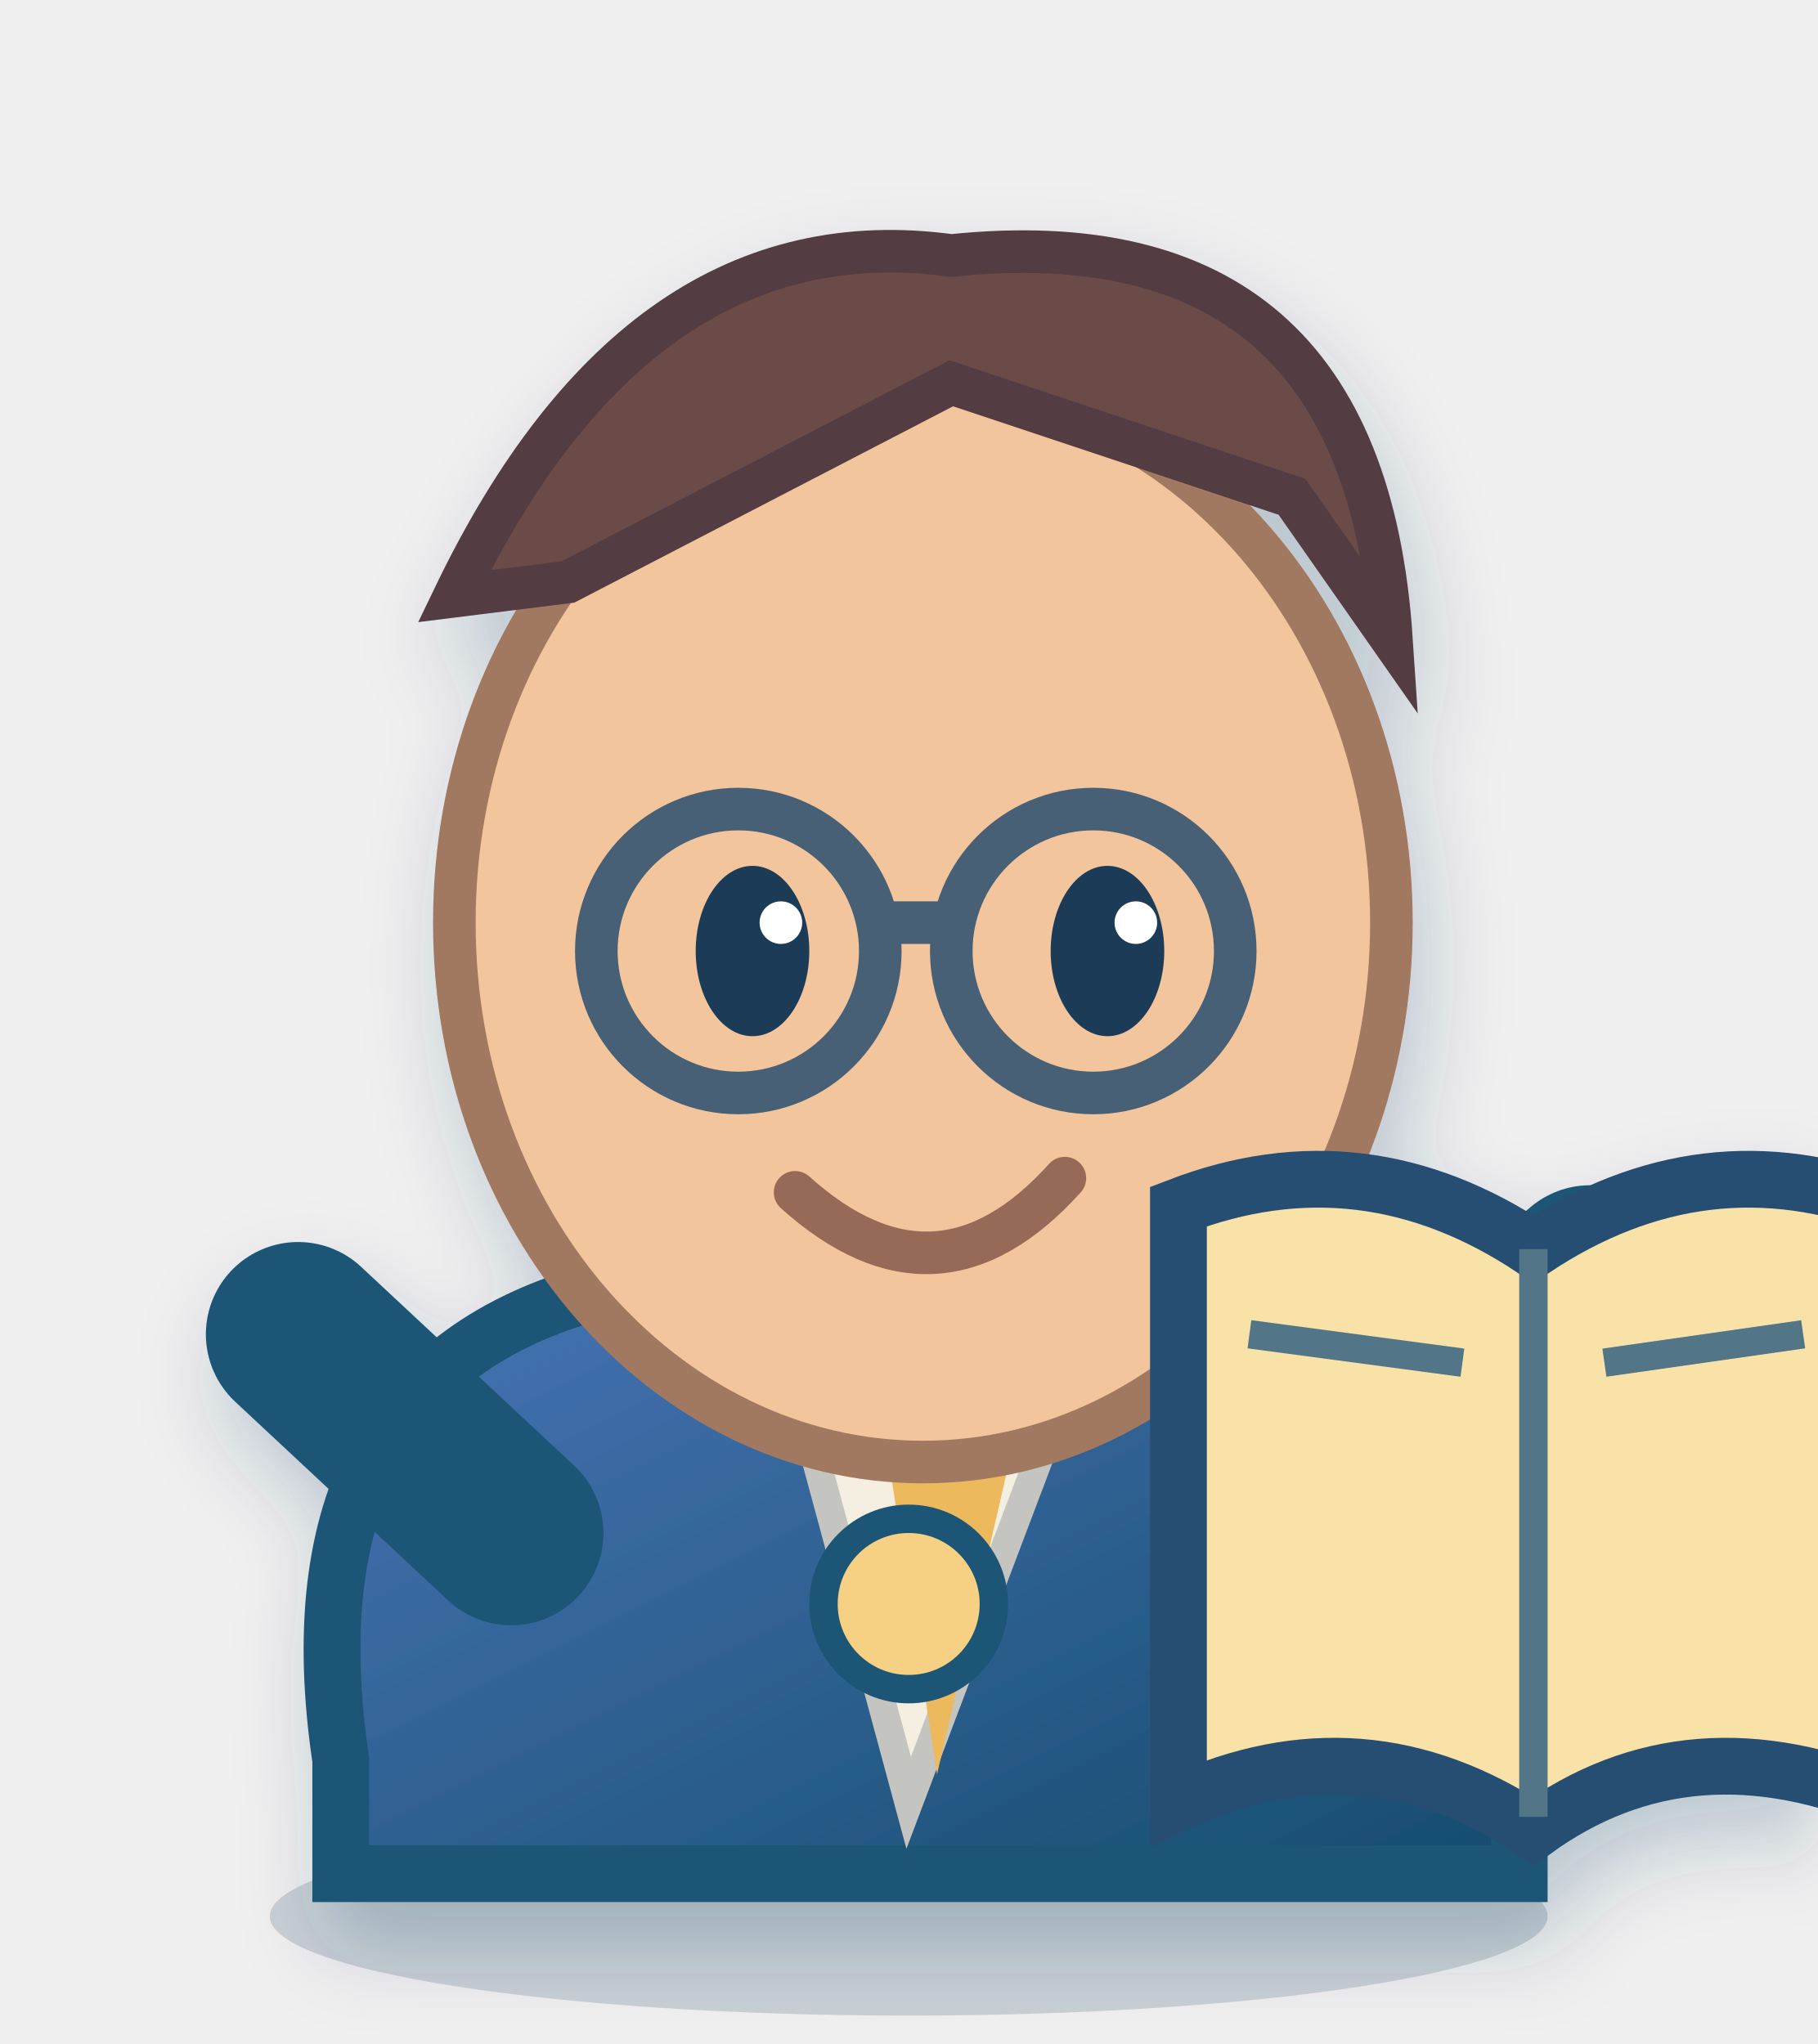
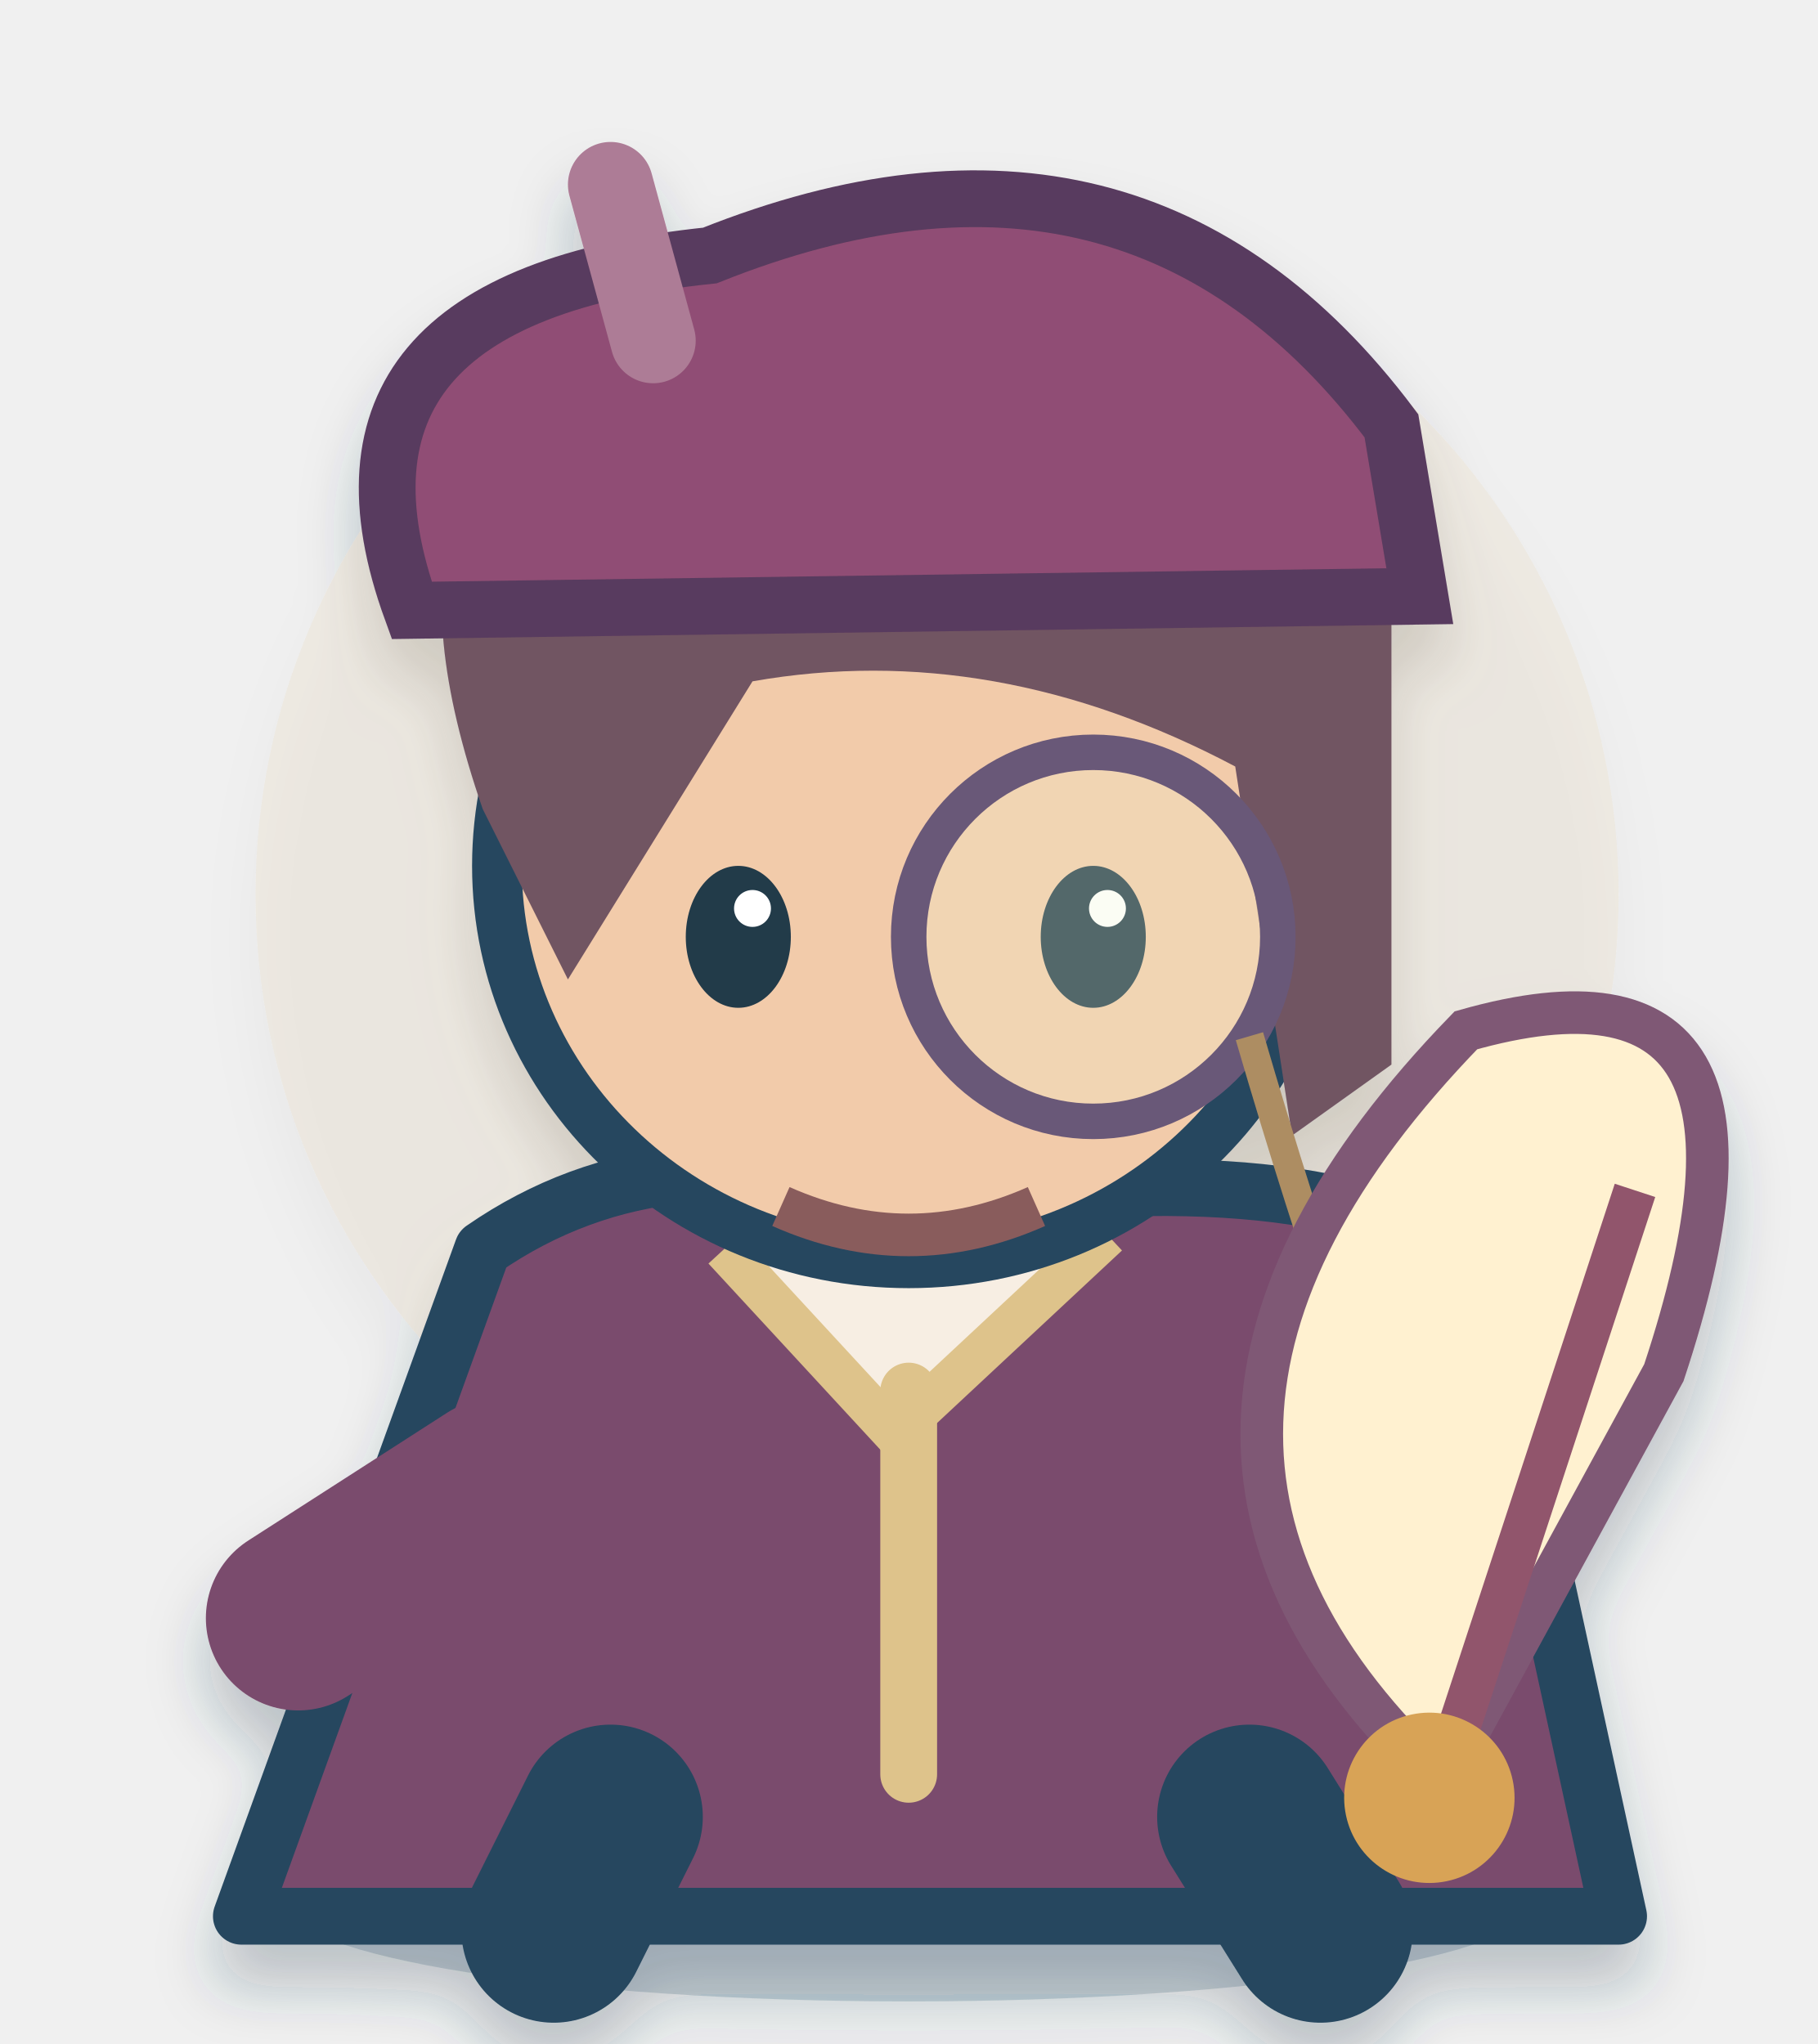
- <svg xmlns="http://www.w3.org/2000/svg" viewBox="0 0 128 144" role="img" aria-label="Оригінальний мультяшний персонаж">
+ <svg xmlns="http://www.w3.org/2000/svg" viewBox="0 0 128 144" role="img" aria-labelledby="title-notary">
  <defs>
-     <linearGradient id="coat" x1="0" x2="1" y1="0" y2="1">
-       <stop stop-color="#4875b7" />
-       <stop offset="1" stop-color="#154c6c" />
-     </linearGradient>
-     <linearGradient id="paper" x1="0" x2="1" y1="0" y2="1">
-       <stop stop-color="#fff9eb" />
-       <stop offset="1" stop-color="#eadac0" />
-     </linearGradient>
-     <filter id="ds" x="-35%" width="170%" y="-35%" height="170%">
-       <feDropShadow dx="1" dy="3" stdDeviation="3" flood-color="#133e5d" flood-opacity=".22" />
+     <filter id="shadow" x="-25%" y="-25%" width="150%" height="150%">
+       <feDropShadow dx="0" dy="3" stdDeviation="2" flood-color="#163950" flood-opacity=".25" />
    </filter>
  </defs>
-   <ellipse cx="64" cy="135" rx="45" ry="7" fill="#173f5a" opacity=".18" />
-   <g filter="url(#ds)">
-     <path d="M24 124Q20 97 42 91L86 90Q112 95 107 124V132H24Z" fill="url(#coat)" stroke="#1d5474" stroke-width="4" />
-     <path d="M54 90L64 127 78 90" fill="#f5efe2" stroke="#c4c5c0" stroke-width="2" />
-     <path d="M62 99L66 125 72 99" fill="#edb95d" />
-     <path d="M36 108 21 94" stroke="#1d5474" stroke-width="13" stroke-linecap="round" />
-     <path d="M92 107 112 90" stroke="#1d5474" stroke-width="13" stroke-linecap="round" />
-     <circle cx="64" cy="113" r="6" fill="#f6d184" stroke="#1d5474" stroke-width="2" />
-     <ellipse cx="65" cy="65" rx="33" ry="38" fill="#f2c59c" stroke="#a17860" stroke-width="3" />
-     <path d="M32 42Q45 15 67 18 96 15 98 45L91 35 67 27 40 41Z" fill="#6b4c46" stroke="#523c42" stroke-width="3" />
-     <ellipse cx="53" cy="67" rx="4" ry="6" fill="#1a3a56" />
-     <ellipse cx="78" cy="67" rx="4" ry="6" fill="#1a3a56" />
-     <circle cx="55" cy="65" r="1.5" fill="#fff" />
-     <circle cx="80" cy="65" r="1.5" fill="#fff" />
-     <path d="M56 84Q66 93 75 83" fill="none" stroke="#966a56" stroke-width="3" stroke-linecap="round" />
-     <g fill="none" stroke="#466075" stroke-width="3">
-       <circle cx="52" cy="67" r="10" />
-       <circle cx="77" cy="67" r="10" />
-       <path d="M62 65H67" />
-     </g>
-     <g transform="translate(108 103)">
-       <path d="M-25-18Q-12-23 0-15 12-23 25-18V24Q11 18 0 26 -12 18 -25 24Z" fill="#f9e2a7" stroke="#254e72" stroke-width="4" />
-       <path d="M0-15V25M-20-9L-5-7M5-7L19-9" stroke="#527488" stroke-width="2" />
+   <g filter="url(#shadow)">
+     <ellipse cx="64" cy="134" rx="44" ry="7" fill="#0d3e58" opacity=".18" />
+     <circle cx="66" cy="63" r="48" fill="#dec38b" opacity=".13" />
+     <path d="M17 135L34 88Q47 79 65 85Q93 81 104 89L114 135Z" fill="#7a4c6d" stroke="#26465f" stroke-width="4" stroke-linejoin="round" />
+     <path d="M35 105L21 114M96 104L110 91" stroke="#7a4c6d" stroke-width="13" stroke-linecap="round" />
+     <path d="M43 128L39 136M88 128L93 136" stroke="#26465f" stroke-width="13" stroke-linecap="round" />
+     <path d="M51 88L63 101 78 87" fill="#f7eee3" stroke="#dec38b" stroke-width="3" />
+     <path d="M64 98V125" stroke="#dec38b" stroke-width="4" stroke-linecap="round" />
+     <ellipse cx="64" cy="61" rx="29" ry="28" fill="#f2cbaa" stroke="#26465f" stroke-width="3.5" />
+     <path d="M34 57Q25 31 44 27Q57 16 68 26Q87 16 98 39L98 75 91 80 87 54Q70 45 53 48L40 69Z" fill="#715462" />
+     <ellipse cx="52" cy="66" rx="3.7" ry="5" fill="#223a4a" />
+     <ellipse cx="77" cy="66" rx="3.7" ry="5" fill="#223a4a" />
+     <circle cx="53" cy="64" r="1.3" fill="#fff" />
+     <circle cx="78" cy="64" r="1.3" fill="#fff" />
+     <path d="M55 85Q64 89 73 85" fill="none" stroke="#895b5c" stroke-width="3" />
+     <circle cx="77" cy="66" r="13" fill="#edf7d0" fill-opacity=".24" stroke="#695878" stroke-width="2.5" />
+     <path d="M88 73Q95 97 102 113" stroke="#ad8d62" stroke-width="2" fill="none" />
+     <path d="M29 43Q21 21 50 18Q80 6 98 30L100 42Z" fill="#904e74" stroke="#593b5e" stroke-width="4" />
+     <path d="M46 24L43 13" stroke="#ad7c96" stroke-width="6" stroke-linecap="round" />
+     <g transform="translate(103 103) rotate(-9)">
+       <path d="M-5 22Q-27 -6 5 -30Q30 -33 15 -4L-5 22" fill="#fff1d0" stroke="#7f5975" stroke-width="3" />
+       <path d="M-5 22L15 -17" stroke="#91546c" stroke-width="3" />
+       <circle cx="-6" cy="23" r="6" fill="#d8a357" />
    </g>
  </g>
</svg>
